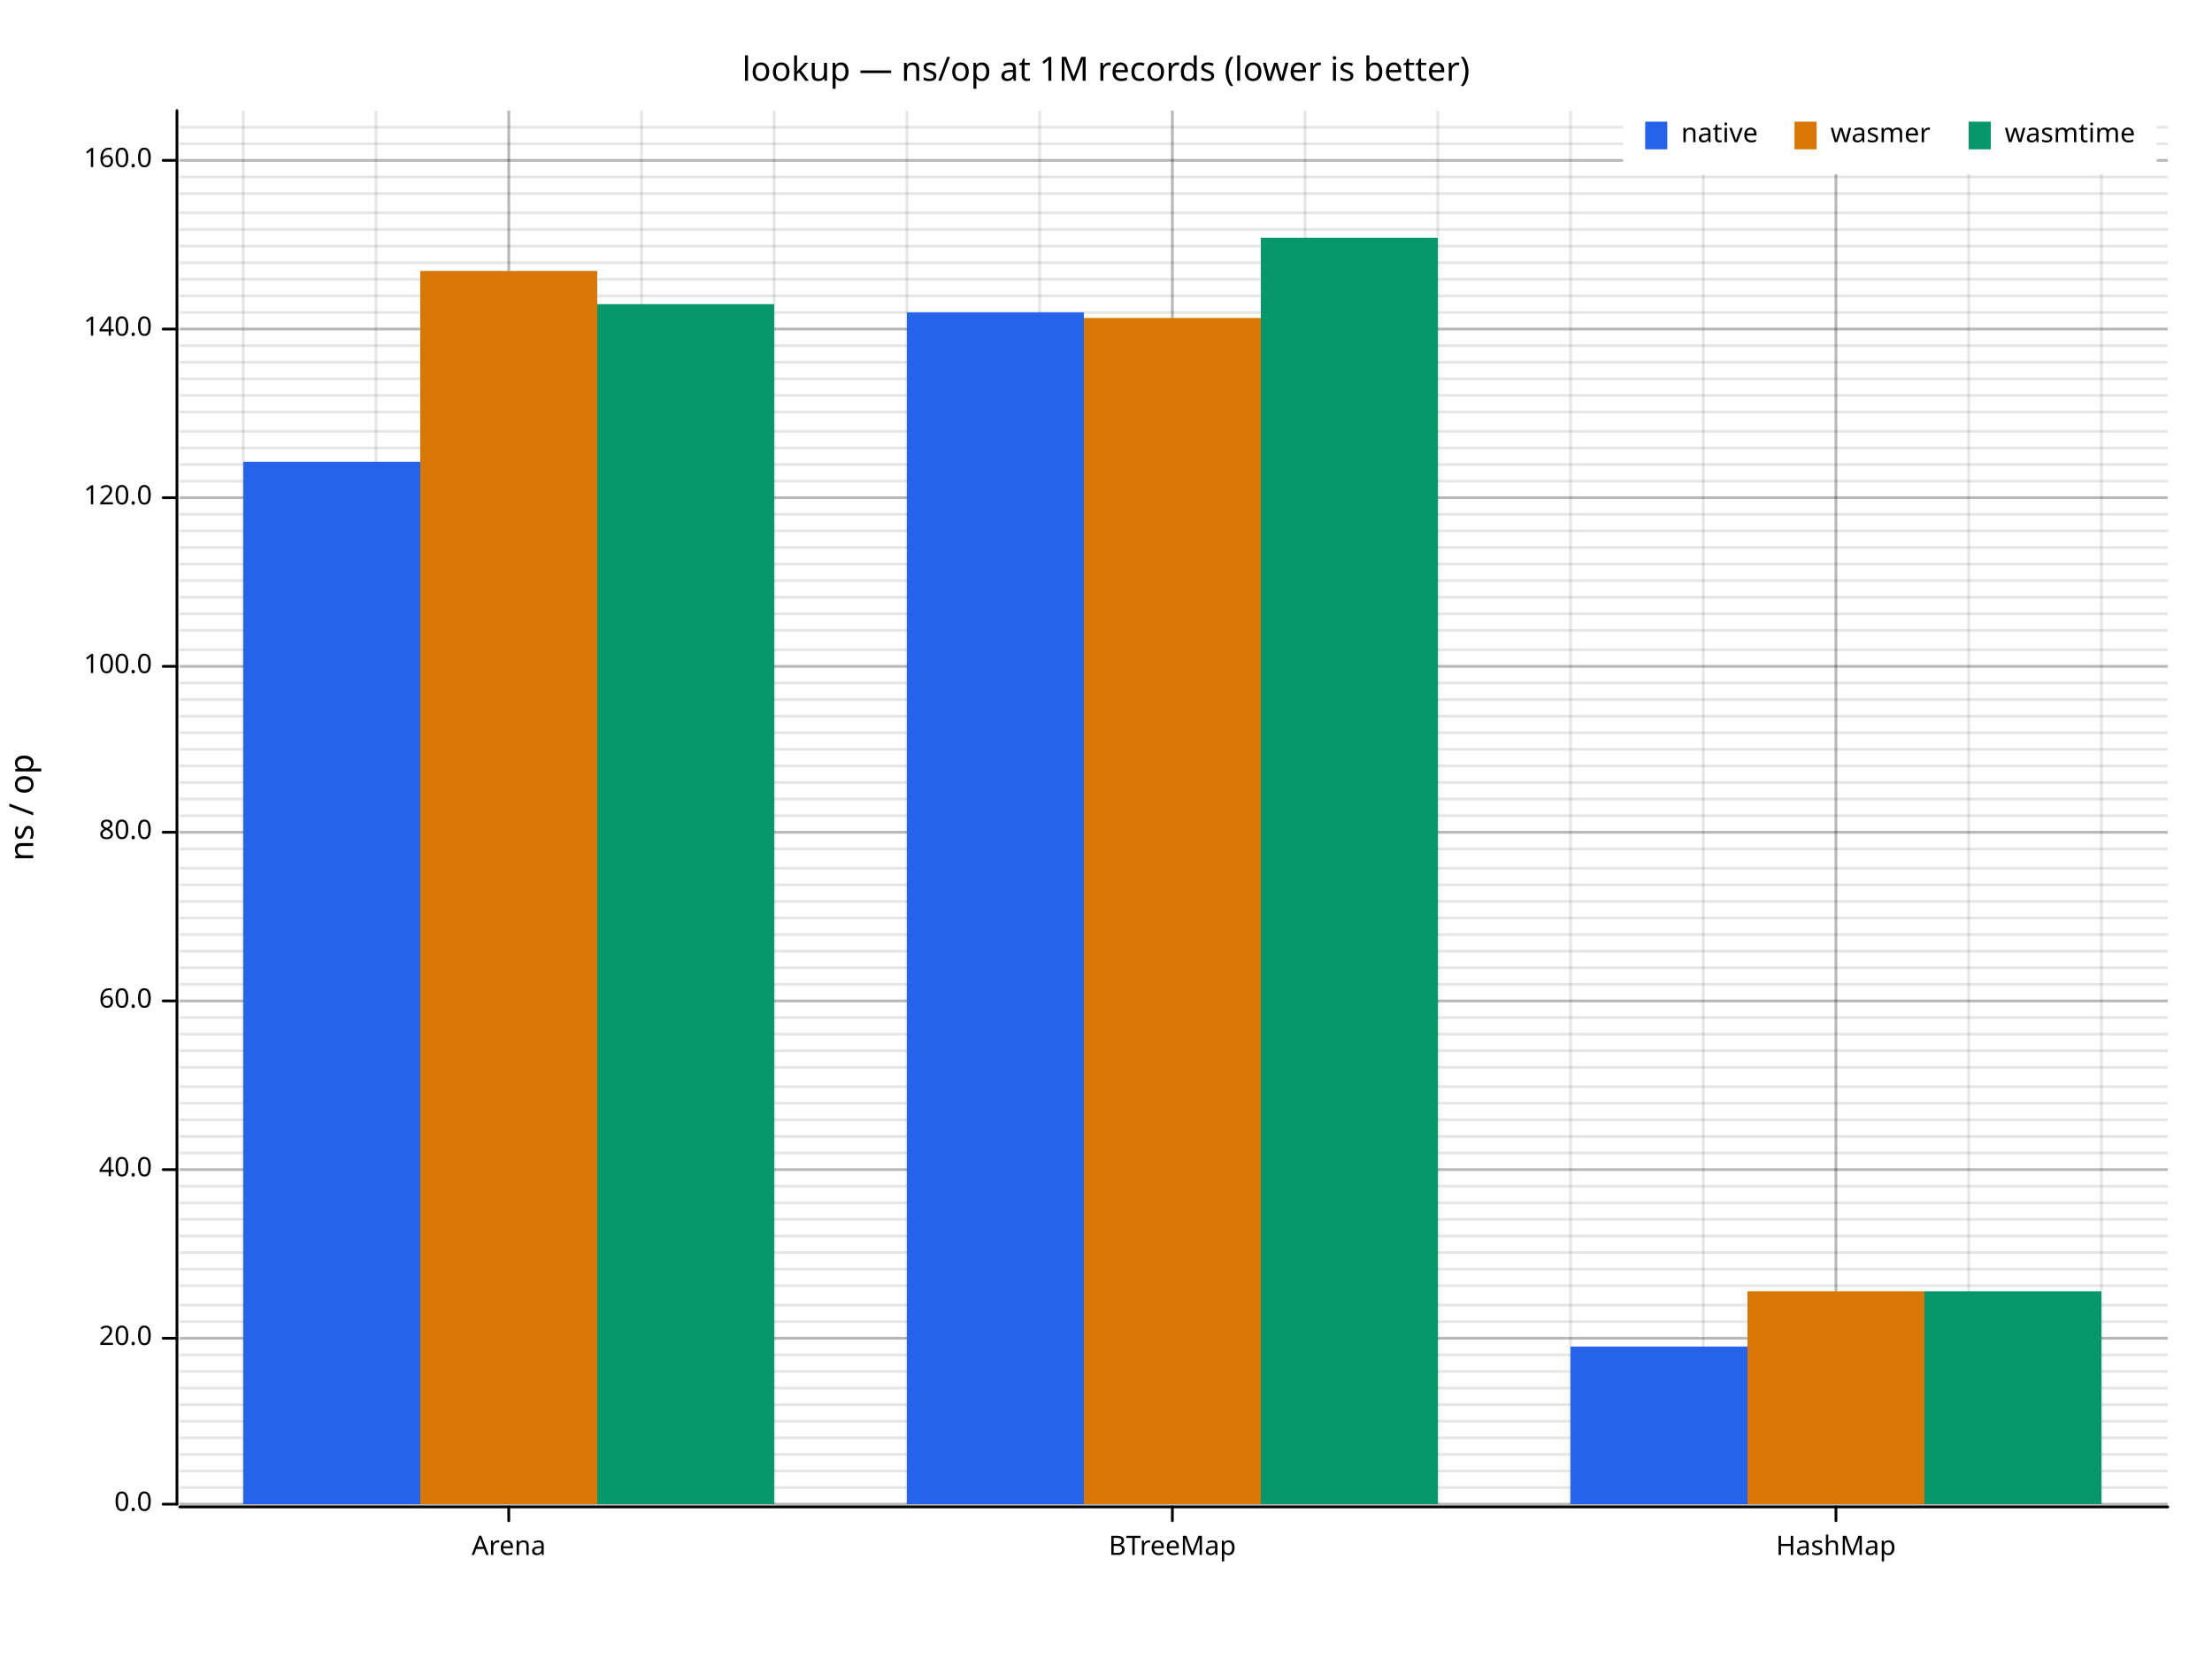
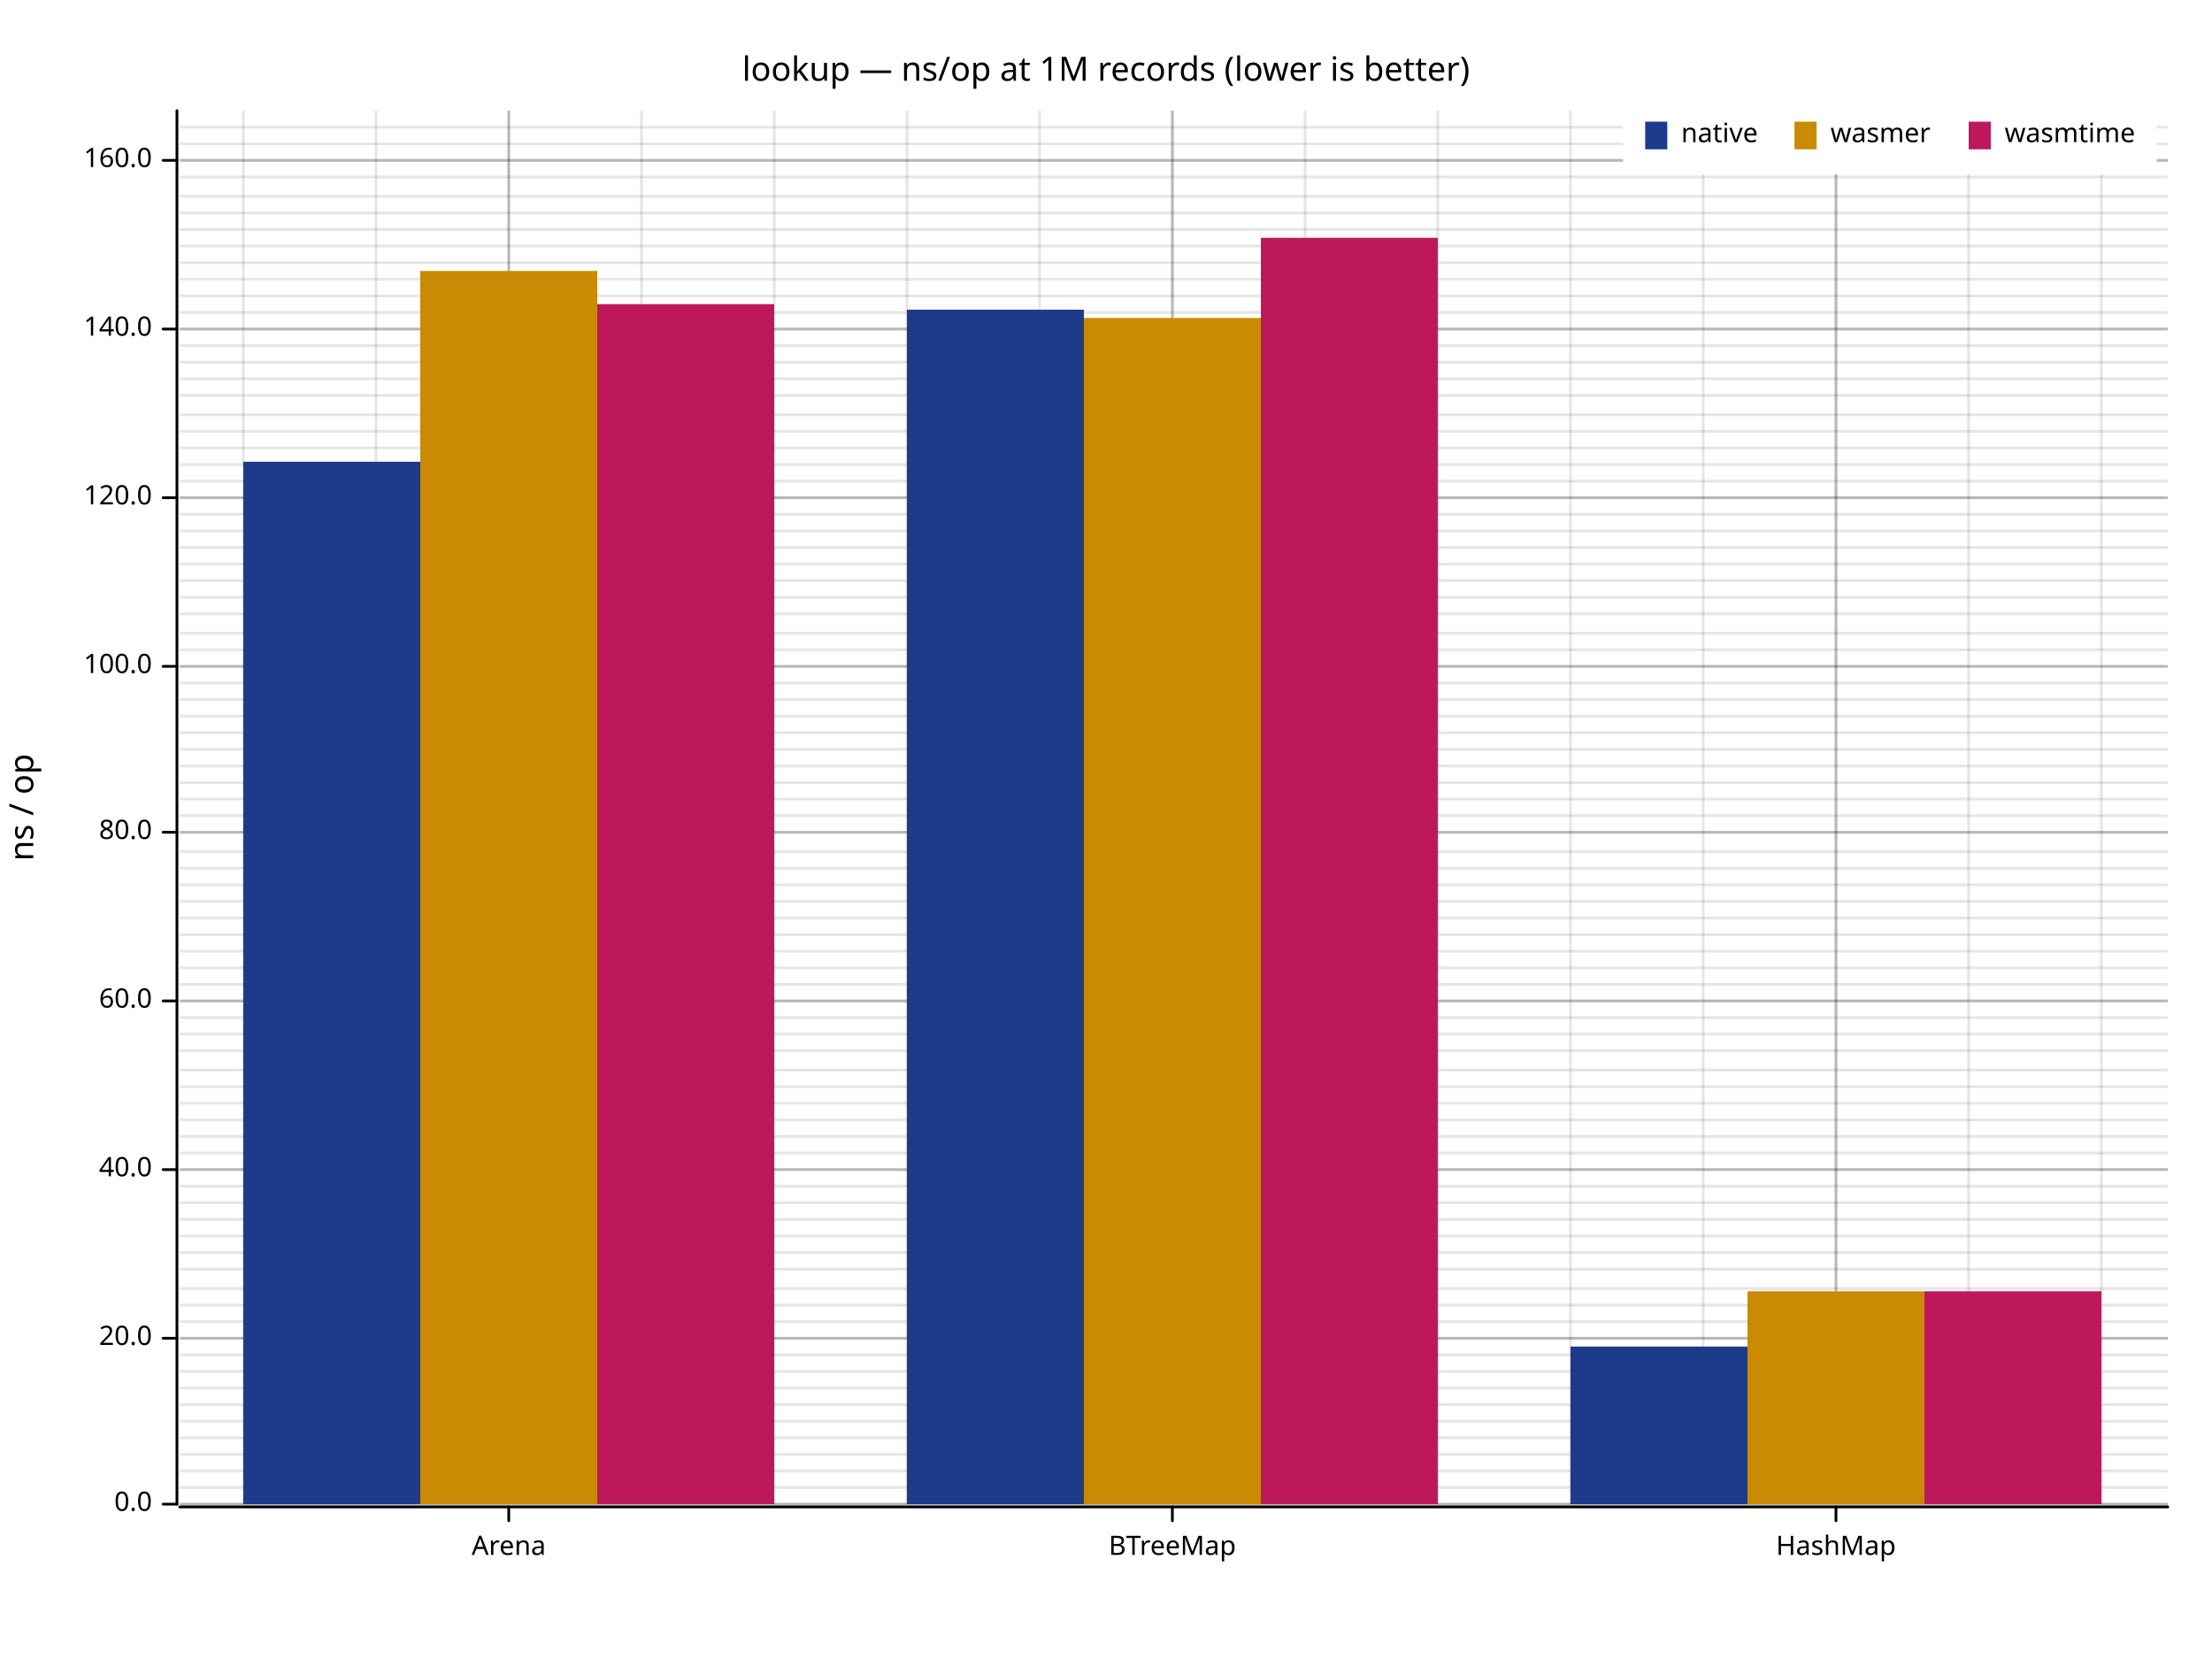
<svg xmlns="http://www.w3.org/2000/svg" width="800" height="600" viewBox="0 0 800 600">
  <rect x="0" y="0" width="800" height="600" opacity="1" fill="#FFFFFF" stroke="none" />
  <text x="400" y="20" dy="0.76em" text-anchor="middle" font-family="sans-serif" font-size="12.097" opacity="1" fill="#000000">
lookup — ns/op at 1M records (lower is better)
</text>
  <line opacity="0.1" stroke="#000000" stroke-width="1" x1="88" y1="544" x2="88" y2="40" />
  <line opacity="0.1" stroke="#000000" stroke-width="1" x1="136" y1="544" x2="136" y2="40" />
  <line opacity="0.1" stroke="#000000" stroke-width="1" x1="184" y1="544" x2="184" y2="40" />
  <line opacity="0.1" stroke="#000000" stroke-width="1" x1="232" y1="544" x2="232" y2="40" />
  <line opacity="0.1" stroke="#000000" stroke-width="1" x1="280" y1="544" x2="280" y2="40" />
  <line opacity="0.1" stroke="#000000" stroke-width="1" x1="328" y1="544" x2="328" y2="40" />
  <line opacity="0.1" stroke="#000000" stroke-width="1" x1="376" y1="544" x2="376" y2="40" />
  <line opacity="0.1" stroke="#000000" stroke-width="1" x1="424" y1="544" x2="424" y2="40" />
  <line opacity="0.1" stroke="#000000" stroke-width="1" x1="472" y1="544" x2="472" y2="40" />
  <line opacity="0.1" stroke="#000000" stroke-width="1" x1="520" y1="544" x2="520" y2="40" />
  <line opacity="0.1" stroke="#000000" stroke-width="1" x1="568" y1="544" x2="568" y2="40" />
  <line opacity="0.1" stroke="#000000" stroke-width="1" x1="616" y1="544" x2="616" y2="40" />
  <line opacity="0.1" stroke="#000000" stroke-width="1" x1="664" y1="544" x2="664" y2="40" />
  <line opacity="0.1" stroke="#000000" stroke-width="1" x1="712" y1="544" x2="712" y2="40" />
  <line opacity="0.1" stroke="#000000" stroke-width="1" x1="760" y1="544" x2="760" y2="40" />
  <line opacity="0.1" stroke="#000000" stroke-width="1" x1="65" y1="544" x2="784" y2="544" />
  <line opacity="0.1" stroke="#000000" stroke-width="1" x1="65" y1="538" x2="784" y2="538" />
  <line opacity="0.1" stroke="#000000" stroke-width="1" x1="65" y1="532" x2="784" y2="532" />
  <line opacity="0.1" stroke="#000000" stroke-width="1" x1="65" y1="526" x2="784" y2="526" />
  <line opacity="0.1" stroke="#000000" stroke-width="1" x1="65" y1="520" x2="784" y2="520" />
  <line opacity="0.1" stroke="#000000" stroke-width="1" x1="65" y1="514" x2="784" y2="514" />
  <line opacity="0.1" stroke="#000000" stroke-width="1" x1="65" y1="508" x2="784" y2="508" />
  <line opacity="0.1" stroke="#000000" stroke-width="1" x1="65" y1="502" x2="784" y2="502" />
  <line opacity="0.1" stroke="#000000" stroke-width="1" x1="65" y1="496" x2="784" y2="496" />
  <line opacity="0.1" stroke="#000000" stroke-width="1" x1="65" y1="490" x2="784" y2="490" />
  <line opacity="0.1" stroke="#000000" stroke-width="1" x1="65" y1="484" x2="784" y2="484" />
  <line opacity="0.1" stroke="#000000" stroke-width="1" x1="65" y1="478" x2="784" y2="478" />
  <line opacity="0.1" stroke="#000000" stroke-width="1" x1="65" y1="472" x2="784" y2="472" />
-   <line opacity="0.1" stroke="#000000" stroke-width="1" x1="65" y1="465" x2="784" y2="465" />
+   <line opacity="0.1" stroke="#000000" stroke-width="1" x1="65" y1="466" x2="784" y2="466" />
  <line opacity="0.1" stroke="#000000" stroke-width="1" x1="65" y1="459" x2="784" y2="459" />
  <line opacity="0.1" stroke="#000000" stroke-width="1" x1="65" y1="453" x2="784" y2="453" />
  <line opacity="0.1" stroke="#000000" stroke-width="1" x1="65" y1="447" x2="784" y2="447" />
  <line opacity="0.1" stroke="#000000" stroke-width="1" x1="65" y1="441" x2="784" y2="441" />
  <line opacity="0.1" stroke="#000000" stroke-width="1" x1="65" y1="435" x2="784" y2="435" />
  <line opacity="0.1" stroke="#000000" stroke-width="1" x1="65" y1="429" x2="784" y2="429" />
  <line opacity="0.1" stroke="#000000" stroke-width="1" x1="65" y1="423" x2="784" y2="423" />
  <line opacity="0.1" stroke="#000000" stroke-width="1" x1="65" y1="417" x2="784" y2="417" />
  <line opacity="0.1" stroke="#000000" stroke-width="1" x1="65" y1="411" x2="784" y2="411" />
  <line opacity="0.1" stroke="#000000" stroke-width="1" x1="65" y1="405" x2="784" y2="405" />
  <line opacity="0.1" stroke="#000000" stroke-width="1" x1="65" y1="399" x2="784" y2="399" />
  <line opacity="0.1" stroke="#000000" stroke-width="1" x1="65" y1="393" x2="784" y2="393" />
-   <line opacity="0.1" stroke="#000000" stroke-width="1" x1="65" y1="386" x2="784" y2="386" />
+   <line opacity="0.1" stroke="#000000" stroke-width="1" x1="65" y1="387" x2="784" y2="387" />
  <line opacity="0.1" stroke="#000000" stroke-width="1" x1="65" y1="380" x2="784" y2="380" />
  <line opacity="0.1" stroke="#000000" stroke-width="1" x1="65" y1="374" x2="784" y2="374" />
  <line opacity="0.1" stroke="#000000" stroke-width="1" x1="65" y1="368" x2="784" y2="368" />
  <line opacity="0.1" stroke="#000000" stroke-width="1" x1="65" y1="362" x2="784" y2="362" />
  <line opacity="0.1" stroke="#000000" stroke-width="1" x1="65" y1="356" x2="784" y2="356" />
  <line opacity="0.1" stroke="#000000" stroke-width="1" x1="65" y1="350" x2="784" y2="350" />
  <line opacity="0.1" stroke="#000000" stroke-width="1" x1="65" y1="344" x2="784" y2="344" />
  <line opacity="0.1" stroke="#000000" stroke-width="1" x1="65" y1="338" x2="784" y2="338" />
  <line opacity="0.1" stroke="#000000" stroke-width="1" x1="65" y1="332" x2="784" y2="332" />
  <line opacity="0.1" stroke="#000000" stroke-width="1" x1="65" y1="326" x2="784" y2="326" />
  <line opacity="0.1" stroke="#000000" stroke-width="1" x1="65" y1="320" x2="784" y2="320" />
  <line opacity="0.1" stroke="#000000" stroke-width="1" x1="65" y1="314" x2="784" y2="314" />
-   <line opacity="0.1" stroke="#000000" stroke-width="1" x1="65" y1="307" x2="784" y2="307" />
+   <line opacity="0.1" stroke="#000000" stroke-width="1" x1="65" y1="308" x2="784" y2="308" />
  <line opacity="0.1" stroke="#000000" stroke-width="1" x1="65" y1="301" x2="784" y2="301" />
  <line opacity="0.1" stroke="#000000" stroke-width="1" x1="65" y1="295" x2="784" y2="295" />
  <line opacity="0.1" stroke="#000000" stroke-width="1" x1="65" y1="289" x2="784" y2="289" />
  <line opacity="0.1" stroke="#000000" stroke-width="1" x1="65" y1="283" x2="784" y2="283" />
  <line opacity="0.1" stroke="#000000" stroke-width="1" x1="65" y1="277" x2="784" y2="277" />
  <line opacity="0.1" stroke="#000000" stroke-width="1" x1="65" y1="271" x2="784" y2="271" />
  <line opacity="0.1" stroke="#000000" stroke-width="1" x1="65" y1="265" x2="784" y2="265" />
  <line opacity="0.1" stroke="#000000" stroke-width="1" x1="65" y1="259" x2="784" y2="259" />
  <line opacity="0.1" stroke="#000000" stroke-width="1" x1="65" y1="253" x2="784" y2="253" />
  <line opacity="0.1" stroke="#000000" stroke-width="1" x1="65" y1="247" x2="784" y2="247" />
  <line opacity="0.1" stroke="#000000" stroke-width="1" x1="65" y1="241" x2="784" y2="241" />
  <line opacity="0.1" stroke="#000000" stroke-width="1" x1="65" y1="235" x2="784" y2="235" />
-   <line opacity="0.1" stroke="#000000" stroke-width="1" x1="65" y1="228" x2="784" y2="228" />
+   <line opacity="0.1" stroke="#000000" stroke-width="1" x1="65" y1="229" x2="784" y2="229" />
  <line opacity="0.1" stroke="#000000" stroke-width="1" x1="65" y1="222" x2="784" y2="222" />
  <line opacity="0.1" stroke="#000000" stroke-width="1" x1="65" y1="216" x2="784" y2="216" />
  <line opacity="0.1" stroke="#000000" stroke-width="1" x1="65" y1="210" x2="784" y2="210" />
  <line opacity="0.1" stroke="#000000" stroke-width="1" x1="65" y1="204" x2="784" y2="204" />
  <line opacity="0.1" stroke="#000000" stroke-width="1" x1="65" y1="198" x2="784" y2="198" />
  <line opacity="0.1" stroke="#000000" stroke-width="1" x1="65" y1="192" x2="784" y2="192" />
  <line opacity="0.1" stroke="#000000" stroke-width="1" x1="65" y1="186" x2="784" y2="186" />
  <line opacity="0.1" stroke="#000000" stroke-width="1" x1="65" y1="180" x2="784" y2="180" />
  <line opacity="0.1" stroke="#000000" stroke-width="1" x1="65" y1="174" x2="784" y2="174" />
  <line opacity="0.1" stroke="#000000" stroke-width="1" x1="65" y1="168" x2="784" y2="168" />
  <line opacity="0.1" stroke="#000000" stroke-width="1" x1="65" y1="162" x2="784" y2="162" />
  <line opacity="0.1" stroke="#000000" stroke-width="1" x1="65" y1="156" x2="784" y2="156" />
-   <line opacity="0.1" stroke="#000000" stroke-width="1" x1="65" y1="149" x2="784" y2="149" />
+   <line opacity="0.1" stroke="#000000" stroke-width="1" x1="65" y1="150" x2="784" y2="150" />
  <line opacity="0.1" stroke="#000000" stroke-width="1" x1="65" y1="143" x2="784" y2="143" />
  <line opacity="0.1" stroke="#000000" stroke-width="1" x1="65" y1="137" x2="784" y2="137" />
  <line opacity="0.1" stroke="#000000" stroke-width="1" x1="65" y1="131" x2="784" y2="131" />
  <line opacity="0.1" stroke="#000000" stroke-width="1" x1="65" y1="125" x2="784" y2="125" />
  <line opacity="0.1" stroke="#000000" stroke-width="1" x1="65" y1="119" x2="784" y2="119" />
  <line opacity="0.1" stroke="#000000" stroke-width="1" x1="65" y1="113" x2="784" y2="113" />
  <line opacity="0.1" stroke="#000000" stroke-width="1" x1="65" y1="107" x2="784" y2="107" />
  <line opacity="0.1" stroke="#000000" stroke-width="1" x1="65" y1="101" x2="784" y2="101" />
  <line opacity="0.1" stroke="#000000" stroke-width="1" x1="65" y1="95" x2="784" y2="95" />
  <line opacity="0.1" stroke="#000000" stroke-width="1" x1="65" y1="89" x2="784" y2="89" />
  <line opacity="0.1" stroke="#000000" stroke-width="1" x1="65" y1="83" x2="784" y2="83" />
  <line opacity="0.1" stroke="#000000" stroke-width="1" x1="65" y1="77" x2="784" y2="77" />
-   <line opacity="0.1" stroke="#000000" stroke-width="1" x1="65" y1="70" x2="784" y2="70" />
+   <line opacity="0.1" stroke="#000000" stroke-width="1" x1="65" y1="71" x2="784" y2="71" />
  <line opacity="0.1" stroke="#000000" stroke-width="1" x1="65" y1="64" x2="784" y2="64" />
  <line opacity="0.1" stroke="#000000" stroke-width="1" x1="65" y1="58" x2="784" y2="58" />
  <line opacity="0.1" stroke="#000000" stroke-width="1" x1="65" y1="52" x2="784" y2="52" />
  <line opacity="0.1" stroke="#000000" stroke-width="1" x1="65" y1="46" x2="784" y2="46" />
  <line opacity="0.2" stroke="#000000" stroke-width="1" x1="184" y1="544" x2="184" y2="40" />
  <line opacity="0.2" stroke="#000000" stroke-width="1" x1="424" y1="544" x2="424" y2="40" />
  <line opacity="0.2" stroke="#000000" stroke-width="1" x1="664" y1="544" x2="664" y2="40" />
  <line opacity="0.2" stroke="#000000" stroke-width="1" x1="65" y1="544" x2="784" y2="544" />
  <line opacity="0.2" stroke="#000000" stroke-width="1" x1="65" y1="484" x2="784" y2="484" />
  <line opacity="0.2" stroke="#000000" stroke-width="1" x1="65" y1="423" x2="784" y2="423" />
  <line opacity="0.2" stroke="#000000" stroke-width="1" x1="65" y1="362" x2="784" y2="362" />
  <line opacity="0.2" stroke="#000000" stroke-width="1" x1="65" y1="301" x2="784" y2="301" />
  <line opacity="0.2" stroke="#000000" stroke-width="1" x1="65" y1="241" x2="784" y2="241" />
  <line opacity="0.2" stroke="#000000" stroke-width="1" x1="65" y1="180" x2="784" y2="180" />
  <line opacity="0.2" stroke="#000000" stroke-width="1" x1="65" y1="119" x2="784" y2="119" />
  <line opacity="0.2" stroke="#000000" stroke-width="1" x1="65" y1="58" x2="784" y2="58" />
  <polyline stroke-linejoin="round" stroke-linecap="round" fill="none" opacity="1" stroke="#000000" stroke-width="1" points="64,40 64,544 " />
  <text x="55" y="544" dy="0.5ex" text-anchor="end" font-family="sans-serif" font-size="9.677" opacity="1" fill="#000000">
0.0
</text>
  <polyline stroke-linejoin="round" stroke-linecap="round" fill="none" opacity="1" stroke="#000000" stroke-width="1" points="59,544 64,544 " />
  <text x="55" y="484" dy="0.5ex" text-anchor="end" font-family="sans-serif" font-size="9.677" opacity="1" fill="#000000">
20.0
</text>
  <polyline stroke-linejoin="round" stroke-linecap="round" fill="none" opacity="1" stroke="#000000" stroke-width="1" points="59,484 64,484 " />
  <text x="55" y="423" dy="0.5ex" text-anchor="end" font-family="sans-serif" font-size="9.677" opacity="1" fill="#000000">
40.0
</text>
  <polyline stroke-linejoin="round" stroke-linecap="round" fill="none" opacity="1" stroke="#000000" stroke-width="1" points="59,423 64,423 " />
  <text x="55" y="362" dy="0.5ex" text-anchor="end" font-family="sans-serif" font-size="9.677" opacity="1" fill="#000000">
60.0
</text>
  <polyline stroke-linejoin="round" stroke-linecap="round" fill="none" opacity="1" stroke="#000000" stroke-width="1" points="59,362 64,362 " />
  <text x="55" y="301" dy="0.5ex" text-anchor="end" font-family="sans-serif" font-size="9.677" opacity="1" fill="#000000">
80.0
</text>
  <polyline stroke-linejoin="round" stroke-linecap="round" fill="none" opacity="1" stroke="#000000" stroke-width="1" points="59,301 64,301 " />
  <text x="55" y="241" dy="0.5ex" text-anchor="end" font-family="sans-serif" font-size="9.677" opacity="1" fill="#000000">
100.0
</text>
  <polyline stroke-linejoin="round" stroke-linecap="round" fill="none" opacity="1" stroke="#000000" stroke-width="1" points="59,241 64,241 " />
  <text x="55" y="180" dy="0.5ex" text-anchor="end" font-family="sans-serif" font-size="9.677" opacity="1" fill="#000000">
120.0
</text>
  <polyline stroke-linejoin="round" stroke-linecap="round" fill="none" opacity="1" stroke="#000000" stroke-width="1" points="59,180 64,180 " />
  <text x="55" y="119" dy="0.5ex" text-anchor="end" font-family="sans-serif" font-size="9.677" opacity="1" fill="#000000">
140.0
</text>
  <polyline stroke-linejoin="round" stroke-linecap="round" fill="none" opacity="1" stroke="#000000" stroke-width="1" points="59,119 64,119 " />
  <text x="55" y="58" dy="0.5ex" text-anchor="end" font-family="sans-serif" font-size="9.677" opacity="1" fill="#000000">
160.0
</text>
  <polyline stroke-linejoin="round" stroke-linecap="round" fill="none" opacity="1" stroke="#000000" stroke-width="1" points="59,58 64,58 " />
  <polyline stroke-linejoin="round" stroke-linecap="round" fill="none" opacity="1" stroke="#000000" stroke-width="1" points="65,545 784,545 " />
  <text x="184" y="555" dy="0.76em" text-anchor="middle" font-family="sans-serif" font-size="9.677" opacity="1" fill="#000000">
Arena
</text>
  <polyline stroke-linejoin="round" stroke-linecap="round" fill="none" opacity="1" stroke="#000000" stroke-width="1" points="184,545 184,550 " />
  <text x="424" y="555" dy="0.76em" text-anchor="middle" font-family="sans-serif" font-size="9.677" opacity="1" fill="#000000">
BTreeMap
</text>
  <polyline stroke-linejoin="round" stroke-linecap="round" fill="none" opacity="1" stroke="#000000" stroke-width="1" points="424,545 424,550 " />
  <text x="664" y="555" dy="0.76em" text-anchor="middle" font-family="sans-serif" font-size="9.677" opacity="1" fill="#000000">
HashMap
</text>
  <polyline stroke-linejoin="round" stroke-linecap="round" fill="none" opacity="1" stroke="#000000" stroke-width="1" points="664,545 664,550 " />
-   <rect x="88" y="167" width="64" height="377" opacity="1" fill="#2563EB" stroke="none" />
-   <rect x="328" y="113" width="64" height="431" opacity="1" fill="#2563EB" stroke="none" />
-   <rect x="568" y="487" width="64" height="57" opacity="1" fill="#2563EB" stroke="none" />
-   <rect x="152" y="98" width="64" height="446" opacity="1" fill="#D97706" stroke="none" />
-   <rect x="392" y="115" width="64" height="429" opacity="1" fill="#D97706" stroke="none" />
-   <rect x="632" y="467" width="64" height="77" opacity="1" fill="#D97706" stroke="none" />
-   <rect x="216" y="110" width="64" height="434" opacity="1" fill="#059669" stroke="none" />
-   <rect x="456" y="86" width="64" height="458" opacity="1" fill="#059669" stroke="none" />
-   <rect x="696" y="467" width="64" height="77" opacity="1" fill="#059669" stroke="none" />
+   <rect x="88" y="167" width="64" height="377" opacity="1" fill="#1E3A8A" stroke="none" />
+   <rect x="328" y="112" width="64" height="432" opacity="1" fill="#1E3A8A" stroke="none" />
+   <rect x="568" y="487" width="64" height="57" opacity="1" fill="#1E3A8A" stroke="none" />
+   <rect x="152" y="98" width="64" height="446" opacity="1" fill="#CA8A04" stroke="none" />
+   <rect x="392" y="115" width="64" height="429" opacity="1" fill="#CA8A04" stroke="none" />
+   <rect x="632" y="467" width="64" height="77" opacity="1" fill="#CA8A04" stroke="none" />
+   <rect x="216" y="110" width="64" height="434" opacity="1" fill="#BE185D" stroke="none" />
+   <rect x="456" y="86" width="64" height="458" opacity="1" fill="#BE185D" stroke="none" />
+   <rect x="696" y="467" width="64" height="77" opacity="1" fill="#BE185D" stroke="none" />
  <rect x="587" y="35" width="193" height="28" opacity="1" fill="#FFFFFF" stroke="none" />
-   <rect x="595" y="44" width="8" height="10" opacity="1" fill="#2563EB" stroke="none" />
+   <rect x="595" y="44" width="8" height="10" opacity="1" fill="#1E3A8A" stroke="none" />
  <text x="608" y="49" dy="0.5ex" text-anchor="start" font-family="sans-serif" font-size="9.677" opacity="1" fill="#000000">
native
</text>
-   <rect x="649" y="44" width="8" height="10" opacity="1" fill="#D97706" stroke="none" />
+   <rect x="649" y="44" width="8" height="10" opacity="1" fill="#CA8A04" stroke="none" />
  <text x="662" y="49" dy="0.5ex" text-anchor="start" font-family="sans-serif" font-size="9.677" opacity="1" fill="#000000">
wasmer
</text>
-   <rect x="712" y="44" width="8" height="10" opacity="1" fill="#059669" stroke="none" />
+   <rect x="712" y="44" width="8" height="10" opacity="1" fill="#BE185D" stroke="none" />
  <text x="725" y="49" dy="0.5ex" text-anchor="start" font-family="sans-serif" font-size="9.677" opacity="1" fill="#000000">
wasmtime
</text>
  <text x="425" y="595" dy="-0.5ex" text-anchor="middle" font-family="sans-serif" font-size="12.097" opacity="1" fill="#000000">

</text>
  <text x="9" y="292" dy="0.5ex" text-anchor="middle" font-family="sans-serif" font-size="12.097" opacity="1" fill="#000000" transform="rotate(270, 9, 292)">
ns / op
</text>
</svg>
